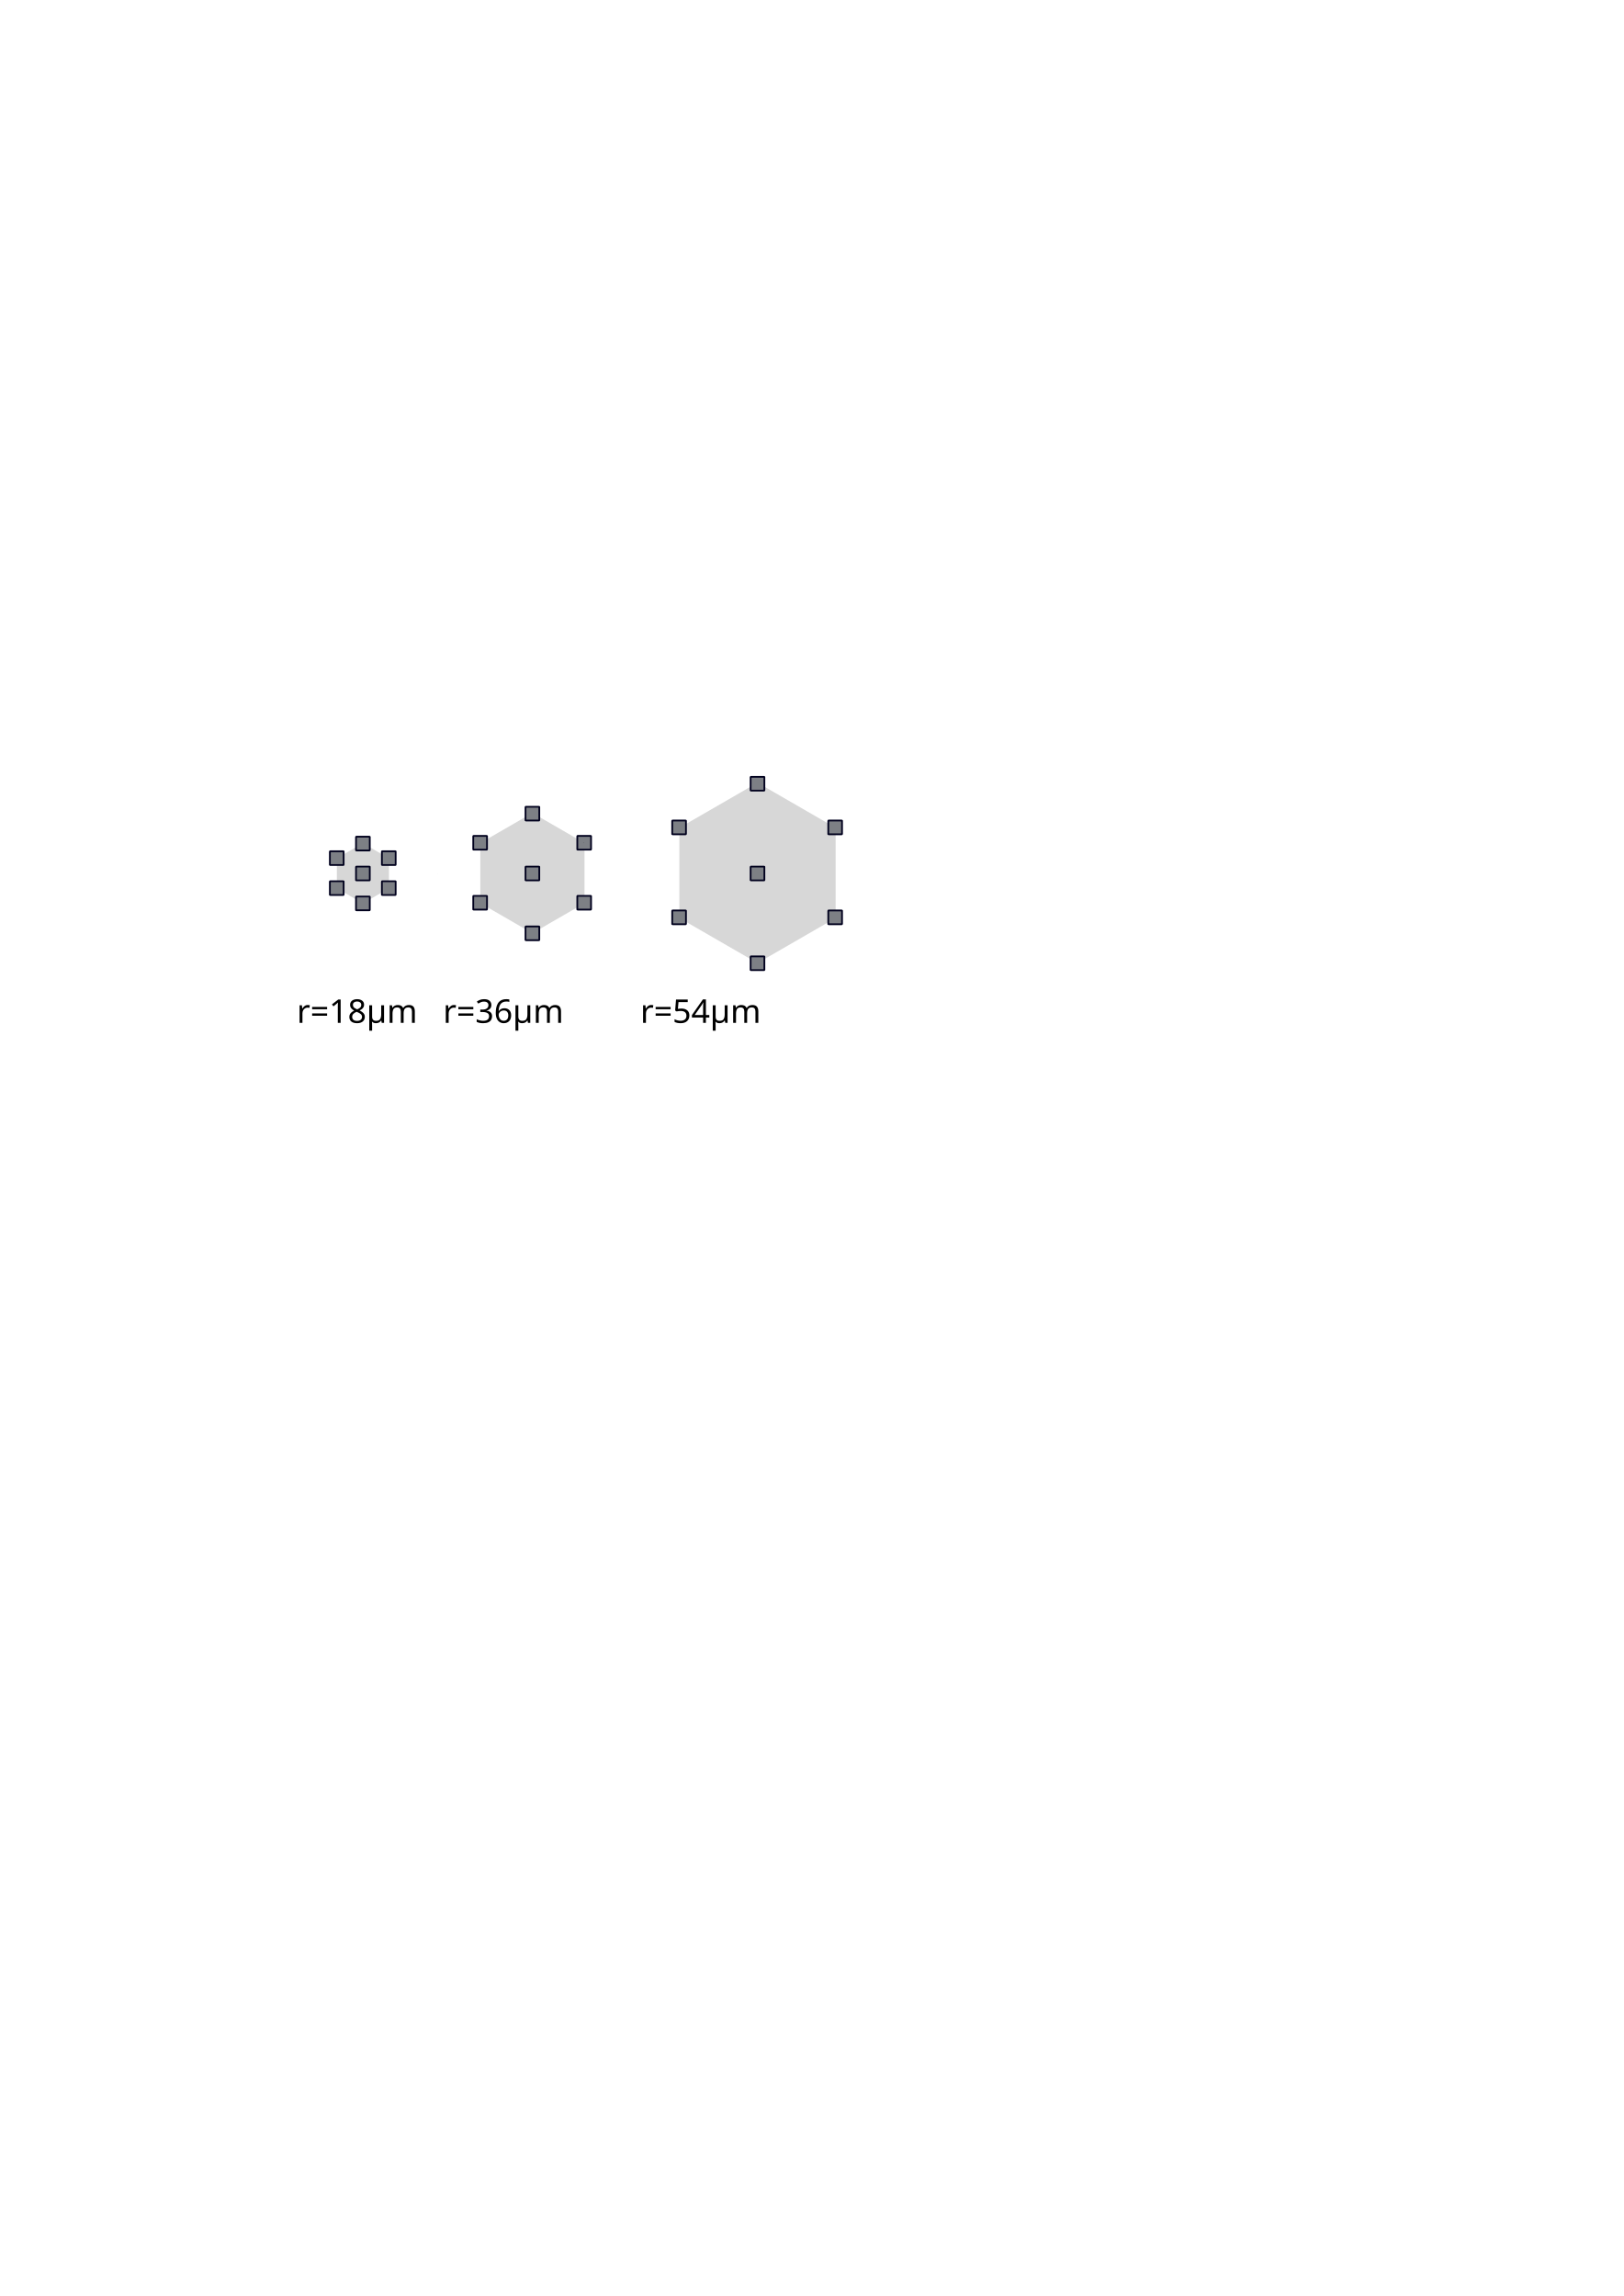
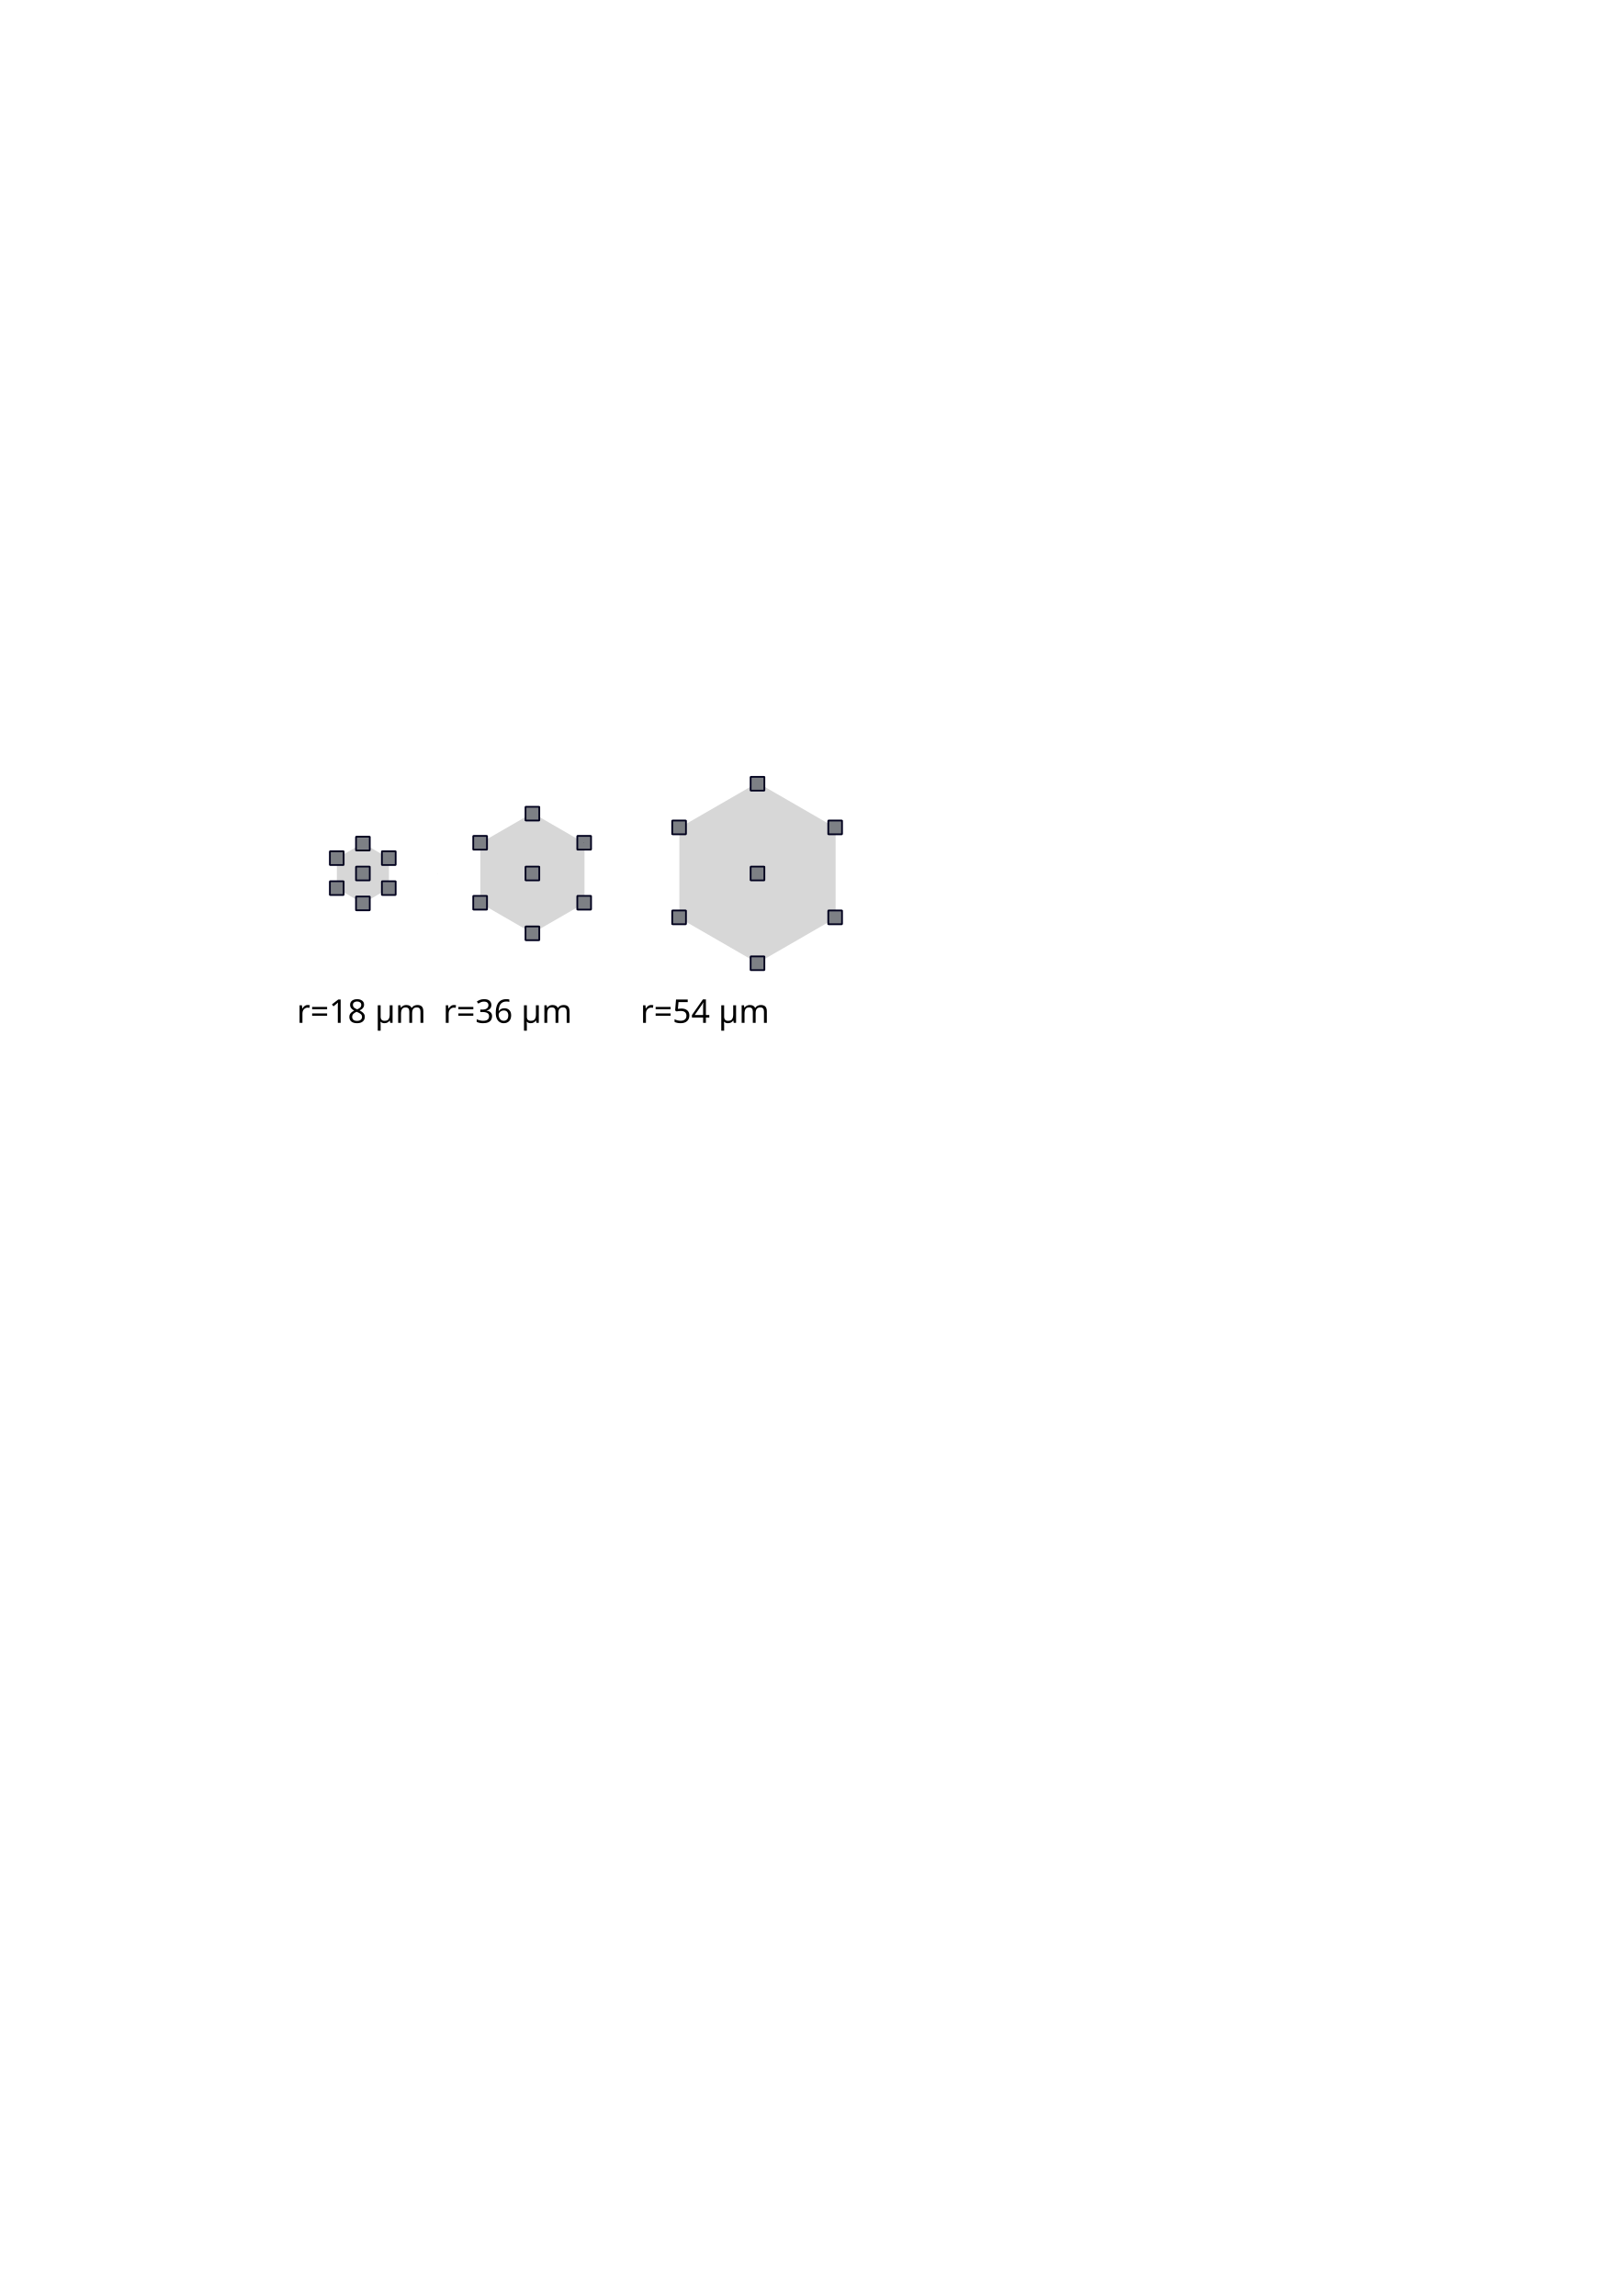
<svg xmlns="http://www.w3.org/2000/svg" width="210mm" height="297mm" viewBox="0 0 744.094 1052.362" id="svg2" version="1.1">
  <defs id="defs4">
    <marker orient="auto" refY="0.0" refX="0.0" id="Arrow1Mstart" style="overflow:visible">
      <path id="path4229" d="M 0.0,0.0 L 5.0,-5.0 L -12.5,0.0 L 5.0,5.0 L 0.0,0.0 z " style="fill-rule:evenodd;stroke:#000000;stroke-width:1pt;stroke-opacity:1;fill:#000000;fill-opacity:1" transform="scale(0.4) translate(10,0)" />
    </marker>
  </defs>
  <g id="layer1">
    <ellipse style="opacity:1;fill:#ff12fe;fill-opacity:1;stroke:none;stroke-opacity:1" id="path4138" cx="940" cy="-389.066" rx="5.714" ry="1.429" />
    <circle id="path4207" style="fill:#000000;stroke:none" cx="-480" cy="-39.066" r="1.5" />
    <circle id="path4209" style="fill:#000000;stroke:none" cx="-460" cy="366.648" r="1.5" />
    <g id="g4762">
      <path d="m 178.24,407.162 -11.935,6.891 -11.935,-6.891 0,-13.781 11.935,-6.891 11.935,6.891 z" id="path4154" style="opacity:1;fill:#d7d7d7;fill-opacity:1;stroke:none;stroke-width:0.8;stroke-miterlimit:4;stroke-dasharray:none;stroke-opacity:1" />
      <rect transform="scale(1,-1)" ry="0.094" rx="0.249" y="-389.803" x="163.151" height="6.309" width="6.309" id="rect4156" style="opacity:1;fill:#7d8085;fill-opacity:1;stroke:#00001d;stroke-width:0.8;stroke-miterlimit:4;stroke-dasharray:none;stroke-opacity:1" />
      <rect transform="scale(1,-1)" ry="0.094" rx="0.249" y="-396.477" x="175.014" height="6.309" width="6.309" id="rect4156-8" style="opacity:1;fill:#7d8085;fill-opacity:1;stroke:#00001d;stroke-width:0.8;stroke-miterlimit:4;stroke-dasharray:none;stroke-opacity:1" />
      <rect transform="scale(1,-1)" ry="0.094" rx="0.249" y="-410.219" x="151.174" height="6.309" width="6.309" id="rect4156-0" style="opacity:1;fill:#7d8085;fill-opacity:1;stroke:#00001d;stroke-width:0.8;stroke-miterlimit:4;stroke-dasharray:none;stroke-opacity:1" />
      <rect transform="scale(1,-1)" ry="0.094" rx="0.249" y="-417.231" x="163.151" height="6.309" width="6.309" id="rect4156-8-4" style="opacity:1;fill:#7d8085;fill-opacity:1;stroke:#00001d;stroke-width:0.8;stroke-miterlimit:4;stroke-dasharray:none;stroke-opacity:1" />
      <rect transform="scale(1,-1)" ry="0.094" rx="0.249" y="-396.477" x="151.174" height="6.309" width="6.309" id="rect4156-06" style="opacity:1;fill:#7d8085;fill-opacity:1;stroke:#00001d;stroke-width:0.8;stroke-miterlimit:4;stroke-dasharray:none;stroke-opacity:1" />
      <rect transform="scale(1,-1)" ry="0.094" rx="0.249" y="-403.517" x="163.151" height="6.309" width="6.309" id="rect4156-8-41" style="opacity:1;fill:#7d8085;fill-opacity:1;stroke:#00001d;stroke-width:0.8;stroke-miterlimit:4;stroke-dasharray:none;stroke-opacity:1" />
      <rect transform="scale(1,-1)" ry="0.094" rx="0.249" y="-410.219" x="175.014" height="6.309" width="6.309" id="rect4156-2" style="opacity:1;fill:#7d8085;fill-opacity:1;stroke:#00001d;stroke-width:0.8;stroke-miterlimit:4;stroke-dasharray:none;stroke-opacity:1" />
      <circle r="0.048" cy="393.323" cx="178.1" style="fill:#000000;stroke:none;stroke-width:25;stroke-miterlimit:4;stroke-dasharray:none" id="path4215" />
    </g>
    <g id="g4773" transform="translate(-2,0)">
      <path d="m 269.854,413.962 -23.87,13.781 -23.87,-13.781 0,-27.563 23.87,-13.781 23.87,13.781 z" id="path4154-1" style="opacity:1;fill:#d7d7d7;fill-opacity:1;stroke:none;stroke-width:0.8;stroke-miterlimit:4;stroke-dasharray:none;stroke-opacity:1" />
      <rect transform="scale(1,-1)" ry="0.094" rx="0.249" y="-376.089" x="242.83" height="6.309" width="6.309" id="rect4156-9" style="opacity:1;fill:#7d8085;fill-opacity:1;stroke:#00001d;stroke-width:0.8;stroke-miterlimit:4;stroke-dasharray:none;stroke-opacity:1" />
      <rect transform="scale(1,-1)" ry="0.094" rx="0.249" y="-389.437" x="266.555" height="6.309" width="6.309" id="rect4156-8-9" style="opacity:1;fill:#7d8085;fill-opacity:1;stroke:#00001d;stroke-width:0.8;stroke-miterlimit:4;stroke-dasharray:none;stroke-opacity:1" />
      <rect transform="scale(1,-1)" ry="0.094" rx="0.249" y="-416.921" x="218.875" height="6.309" width="6.309" id="rect4156-0-3" style="opacity:1;fill:#7d8085;fill-opacity:1;stroke:#00001d;stroke-width:0.8;stroke-miterlimit:4;stroke-dasharray:none;stroke-opacity:1" />
      <rect transform="scale(1,-1)" ry="0.094" rx="0.249" y="-430.946" x="242.83" height="6.309" width="6.309" id="rect4156-8-4-7" style="opacity:1;fill:#7d8085;fill-opacity:1;stroke:#00001d;stroke-width:0.8;stroke-miterlimit:4;stroke-dasharray:none;stroke-opacity:1" />
      <rect transform="scale(1,-1)" ry="0.094" rx="0.249" y="-389.437" x="218.875" height="6.309" width="6.309" id="rect4156-06-4" style="opacity:1;fill:#7d8085;fill-opacity:1;stroke:#00001d;stroke-width:0.8;stroke-miterlimit:4;stroke-dasharray:none;stroke-opacity:1" />
      <rect transform="scale(1,-1)" ry="0.094" rx="0.249" y="-403.517" x="242.83" height="6.309" width="6.309" id="rect4156-8-41-1" style="opacity:1;fill:#7d8085;fill-opacity:1;stroke:#00001d;stroke-width:0.8;stroke-miterlimit:4;stroke-dasharray:none;stroke-opacity:1" />
      <rect transform="scale(1,-1)" ry="0.094" rx="0.249" y="-416.921" x="266.555" height="6.309" width="6.309" id="rect4156-2-0" style="opacity:1;fill:#7d8085;fill-opacity:1;stroke:#00001d;stroke-width:0.8;stroke-miterlimit:4;stroke-dasharray:none;stroke-opacity:1" />
      <circle r="0.096" cy="386.283" cx="269.573" style="fill:#000000;stroke:none;stroke-width:0.2;stroke-miterlimit:4;stroke-dasharray:none" id="path4215-9" />
    </g>
    <g id="g4784" transform="translate(-2,0)">
      <path d="m 384.943,420.761 -35.805,20.672 -35.805,-20.672 0,-41.344 35.805,-20.672 35.805,20.672 z" id="path4154-6" style="opacity:1;fill:#d7d7d7;fill-opacity:1;stroke:none;stroke-width:0.8;stroke-miterlimit:4;stroke-dasharray:none;stroke-opacity:1" />
      <rect transform="scale(1,-1)" ry="0.094" rx="0.249" y="-362.374" x="345.984" height="6.309" width="6.309" id="rect4156-7" style="opacity:1;fill:#7d8085;fill-opacity:1;stroke:#00001d;stroke-width:0.8;stroke-miterlimit:4;stroke-dasharray:none;stroke-opacity:1" />
      <rect transform="scale(1,-1)" ry="0.094" rx="0.249" y="-382.397" x="381.572" height="6.309" width="6.309" id="rect4156-8-6" style="opacity:1;fill:#7d8085;fill-opacity:1;stroke:#00001d;stroke-width:0.8;stroke-miterlimit:4;stroke-dasharray:none;stroke-opacity:1" />
      <rect transform="scale(1,-1)" ry="0.094" rx="0.249" y="-423.622" x="310.052" height="6.309" width="6.309" id="rect4156-0-32" style="opacity:1;fill:#7d8085;fill-opacity:1;stroke:#00001d;stroke-width:0.8;stroke-miterlimit:4;stroke-dasharray:none;stroke-opacity:1" />
      <rect transform="scale(1,-1)" ry="0.094" rx="0.249" y="-444.66" x="345.984" height="6.309" width="6.309" id="rect4156-8-4-9" style="opacity:1;fill:#7d8085;fill-opacity:1;stroke:#00001d;stroke-width:0.8;stroke-miterlimit:4;stroke-dasharray:none;stroke-opacity:1" />
      <rect transform="scale(1,-1)" ry="0.094" rx="0.249" y="-382.397" x="310.052" height="6.309" width="6.309" id="rect4156-06-42" style="opacity:1;fill:#7d8085;fill-opacity:1;stroke:#00001d;stroke-width:0.8;stroke-miterlimit:4;stroke-dasharray:none;stroke-opacity:1" />
      <rect transform="scale(1,-1)" ry="0.094" rx="0.249" y="-403.517" x="345.984" height="6.309" width="6.309" id="rect4156-8-41-16" style="opacity:1;fill:#7d8085;fill-opacity:1;stroke:#00001d;stroke-width:0.8;stroke-miterlimit:4;stroke-dasharray:none;stroke-opacity:1" />
      <rect transform="scale(1,-1)" ry="0.094" rx="0.249" y="-423.622" x="381.572" height="6.309" width="6.309" id="rect4156-2-6" style="opacity:1;fill:#7d8085;fill-opacity:1;stroke:#00001d;stroke-width:0.8;stroke-miterlimit:4;stroke-dasharray:none;stroke-opacity:1" />
    </g>
    <circle id="path4215-7" style="fill:#000000;stroke:none;stroke-width:0.2;stroke-miterlimit:4;stroke-dasharray:none" cx="200.548" cy="400.363" r="0.036" />
    <text xml:space="preserve" style="font-style:normal;font-weight:normal;font-size:15px;line-height:125%;font-family:sans-serif;letter-spacing:0px;word-spacing:0px;fill:#000000;fill-opacity:1;stroke:none;stroke-width:1px;stroke-linecap:butt;stroke-linejoin:miter;stroke-opacity:1" x="136.003" y="468.823" id="text4645">
-       <tspan id="tspan4647" x="136.003" y="468.823">r=18μm   r=36μm         r=54μm </tspan>
+       <tspan id="tspan4647" x="136.003" y="468.823">r=18 μm  r=36 μm        r=54 μm </tspan>
    </text>
    <flowRoot xml:space="preserve" id="flowRoot4709" style="fill:black;stroke:none;stroke-opacity:1;stroke-width:1px;stroke-linejoin:miter;stroke-linecap:butt;fill-opacity:1;font-family:sans-serif;font-style:normal;font-weight:normal;font-size:15px;line-height:125%;letter-spacing:0px;word-spacing:0px">
      <flowRegion id="flowRegion4711">
        <rect id="rect4713" width="349.18" height="140.969" x="82.26" y="310.654" />
      </flowRegion>
      <flowPara id="flowPara4715" />
    </flowRoot>
+     <text xml:space="preserve" style="font-style:normal;font-weight:normal;font-size:15px;line-height:125%;font-family:sans-serif;letter-spacing:0px;word-spacing:0px;fill:#000000;fill-opacity:1;stroke:none;stroke-width:1px;stroke-linecap:butt;stroke-linejoin:miter;stroke-opacity:1" x="250.194" y="463.911" id="text4180">
+       <tspan id="tspan4182" x="250.194" y="463.911"> </tspan>
+     </text>
  </g>
</svg>
